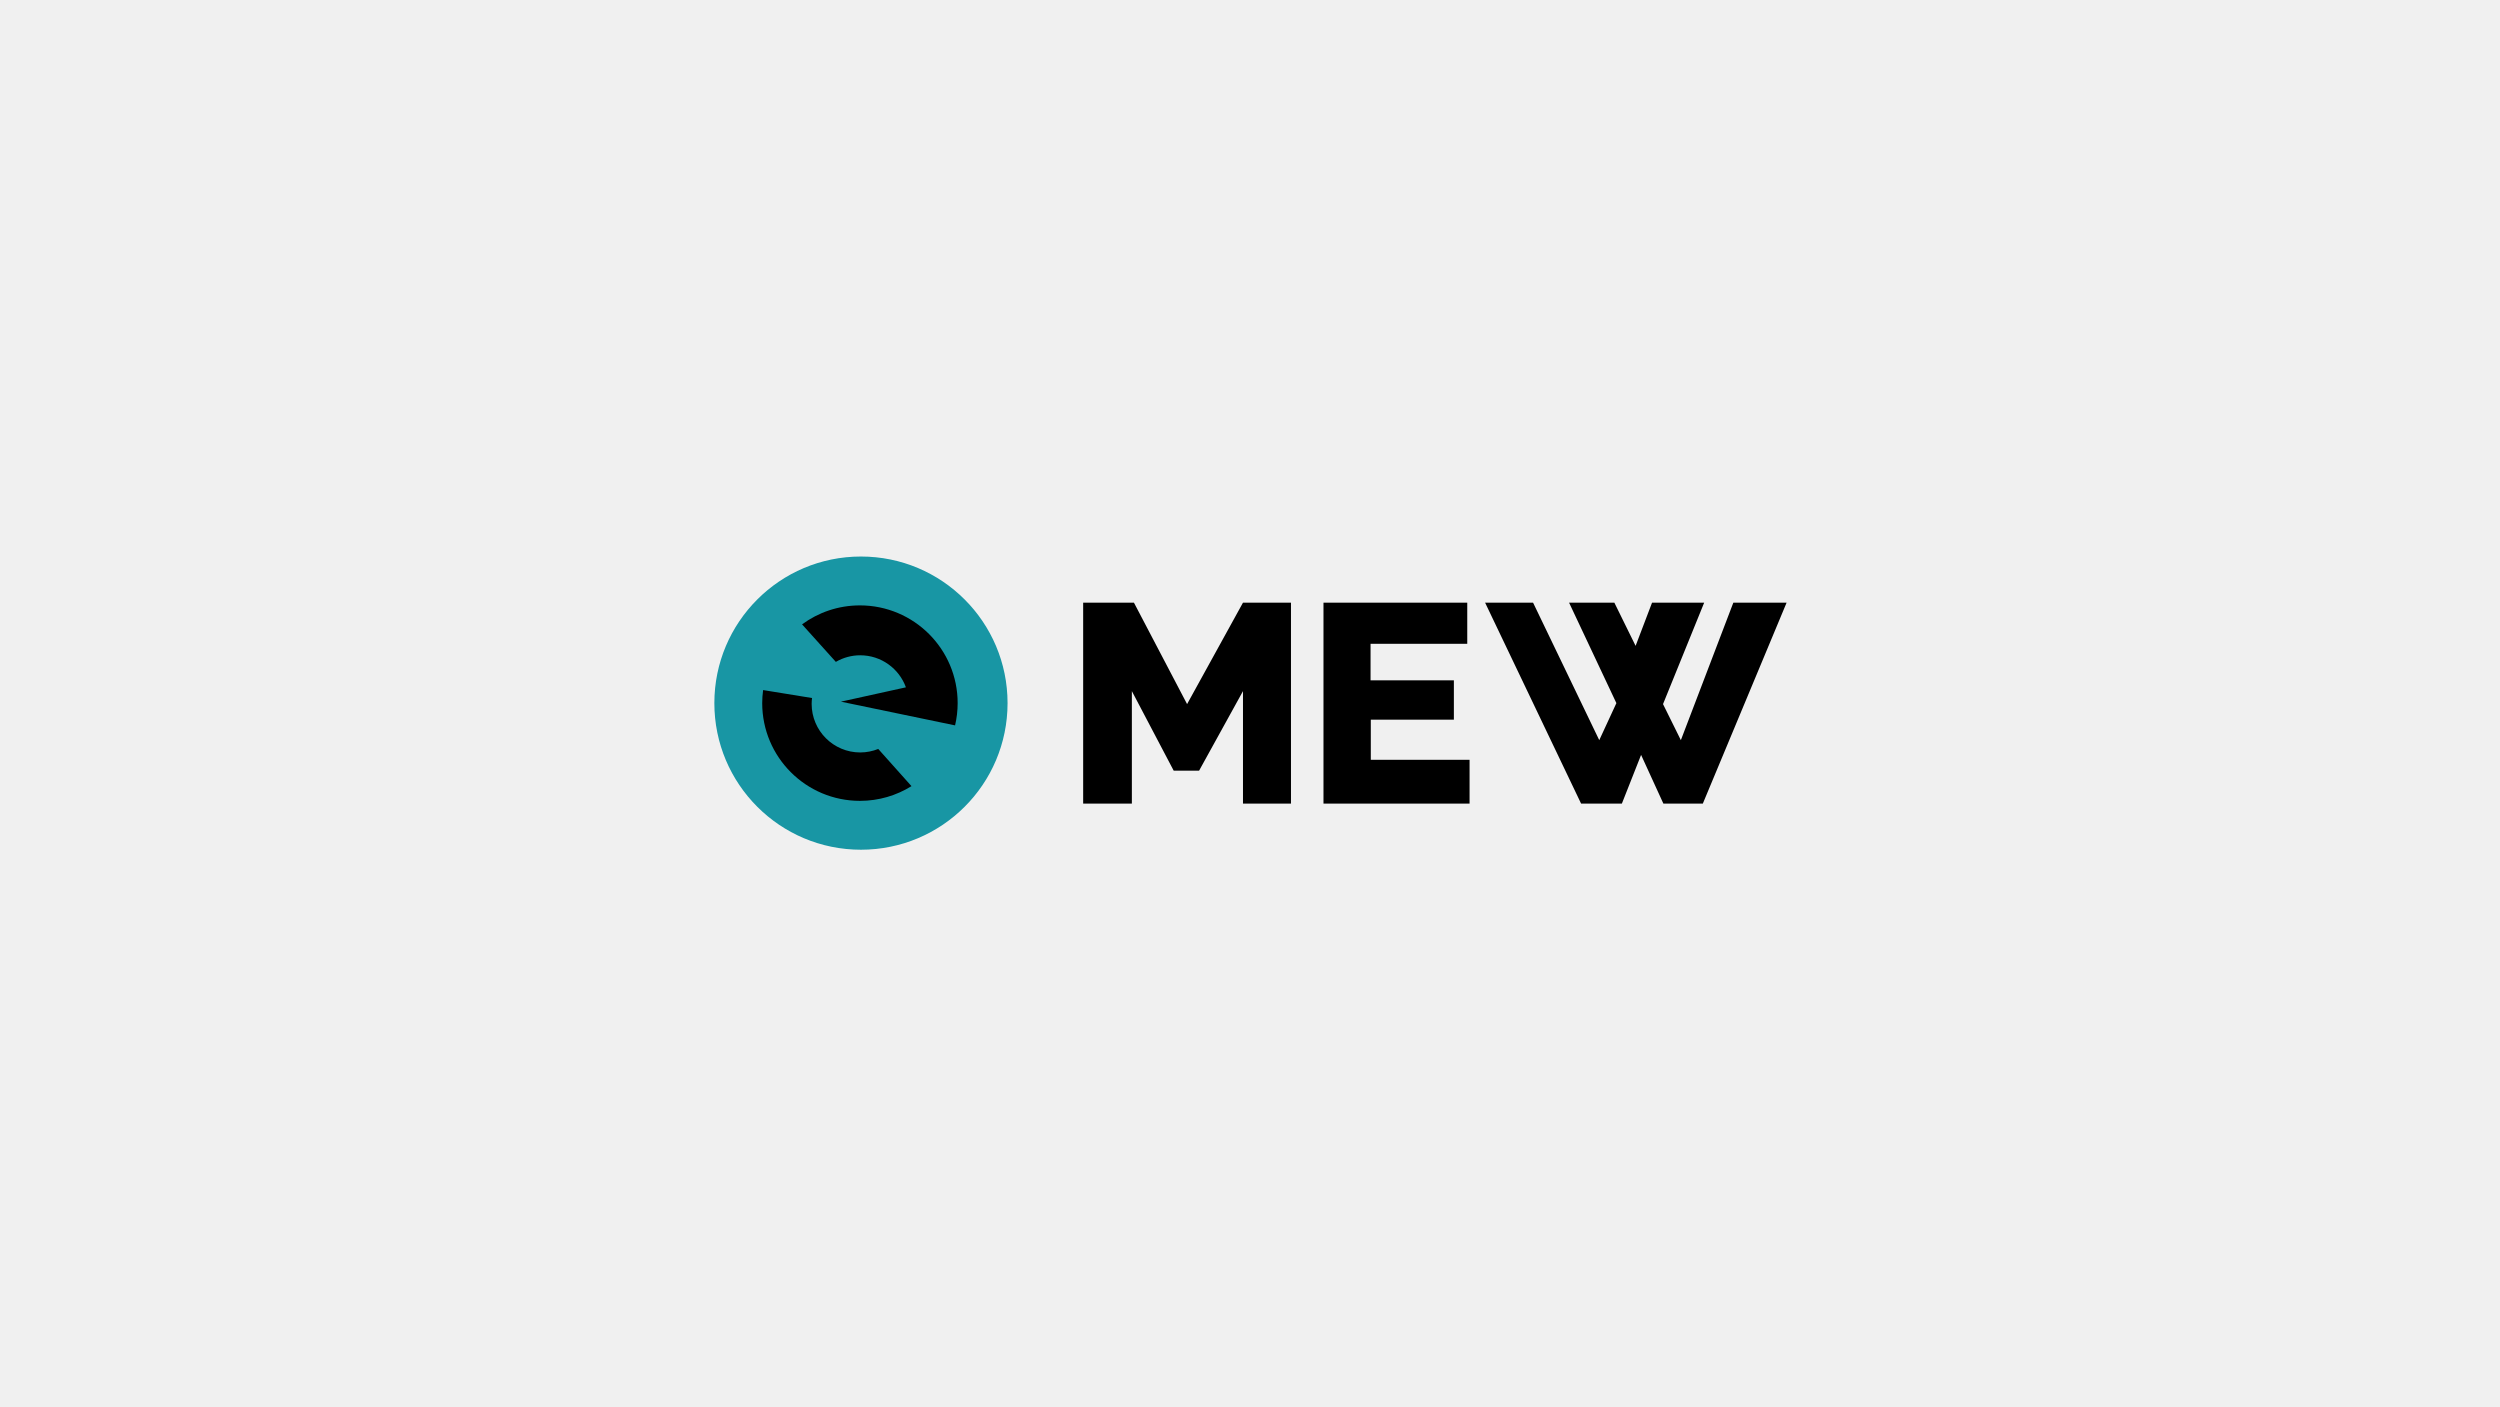
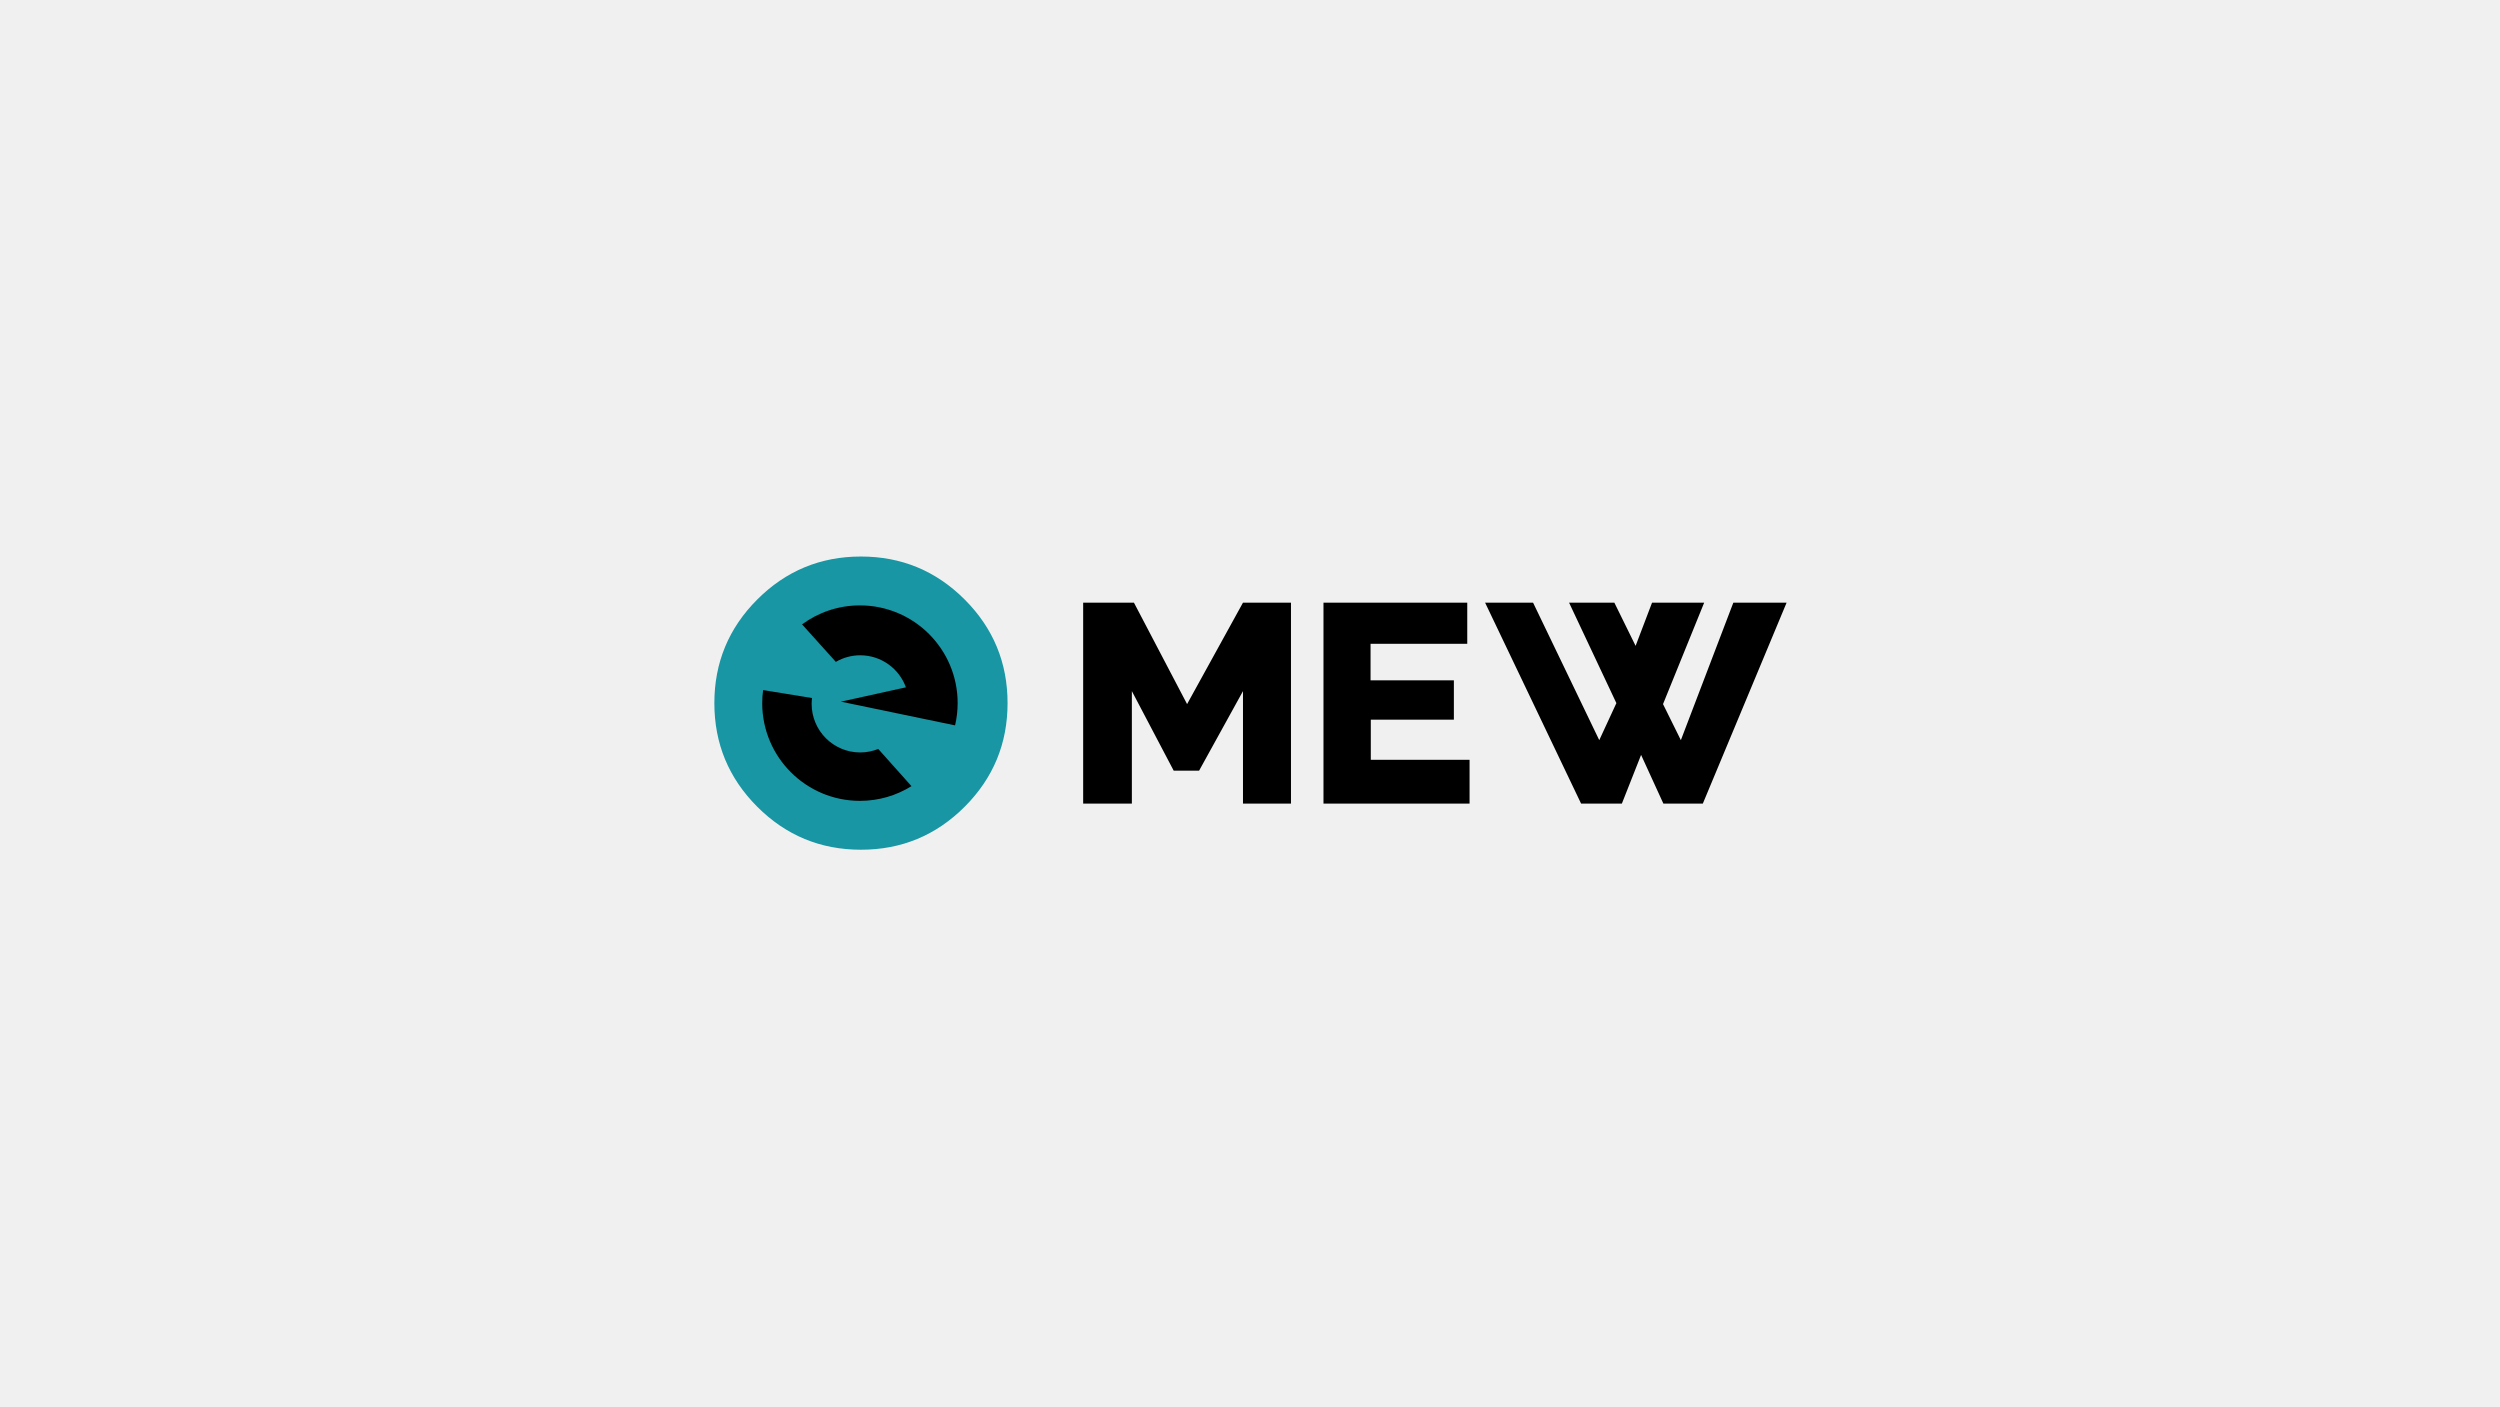
- <svg xmlns="http://www.w3.org/2000/svg" version="1.1" width="1280" height="720" viewBox="0 0 1280 720" xml:space="preserve">
-   <defs>
- </defs>
-   <rect x="0" y="0" width="100%" height="100%" fill="transparent" />
-   <g transform="matrix(1 0 0 1 640 360)" id="f0c585f5-58bb-4b56-8c16-f49c36ca98a1">
-     <rect style="stroke: none; stroke-width: 1; stroke-dasharray: none; stroke-linecap: butt; stroke-dashoffset: 0; stroke-linejoin: miter; stroke-miterlimit: 4; fill: rgb(255,255,255); fill-rule: nonzero; opacity: 1; visibility: hidden;" vector-effect="non-scaling-stroke" x="-640" y="-360" rx="0" ry="0" width="1280" height="720" />
-   </g>
-   <g transform="matrix(Infinity NaN NaN Infinity 0 0)" id="d4022553-20c0-49a2-b2e0-137d37bfaa6e">
- </g>
-   <g transform="matrix(1.39 0 0 1.39 440.81 360)">
-     <circle style="stroke: none; stroke-width: 1; stroke-dasharray: none; stroke-linecap: butt; stroke-dashoffset: 0; stroke-linejoin: miter; stroke-miterlimit: 4; fill: rgb(24,150,164); fill-rule: nonzero; opacity: 1;" vector-effect="non-scaling-stroke" cx="0" cy="0" r="54" />
-   </g>
-   <g transform="matrix(1.39 0 0 1.39 652.49 360)">
-     <path style="stroke: none; stroke-width: 1; stroke-dasharray: none; stroke-linecap: butt; stroke-dashoffset: 0; stroke-linejoin: miter; stroke-miterlimit: 4; fill: rgb(0,0,0); fill-rule: nonzero; opacity: 1;" vector-effect="non-scaling-stroke" transform=" translate(-210, -57)" d="M 64.08 73.88 C 62.02 74.7 59.79 75.17 57.44 75.17 C 47.56 75.17 39.55 67.16 39.55 57.28 C 39.55 56.55 39.61 55.83 39.69 55.12 L 21.67 52.19 C 21.454 53.784 21.343 55.391 21.34 57 C 21.34 76.88 37.46 93 57.34 93 C 64.31 93 70.81 91.01 76.32 87.58 L 64.08 73.88 z M 74.27 51.18 L 50.33 56.46 L 92.38 65.2 C 92.99 62.57 93.33 59.82 93.33 57 C 93.33 37.12 77.21 21 57.33 21 C 49.35 21 41.99 23.6 36.02 27.99 L 48.46 41.81 C 51.184 40.216 54.284 39.377 57.44 39.38 C 65.18 39.38 71.78 44.3 74.27 51.18 M 139.56 19.99 L 139.56 94.01 L 157.5 94.01 L 157.5 52.58 L 172.91 81.88 L 182.26 81.88 L 198.43 52.58 L 198.43 94.01 L 216.11 94.01 L 216.11 19.99 L 198.43 19.99 L 177.84 57.36 L 158.26 19.99 z M 228.08 19.99 L 281.04 19.99 L 281.04 35.15 L 245.42 35.15 L 245.42 48.6 L 276.11 48.6 L 276.11 63.09 L 245.51 63.09 L 245.51 77.87 L 281.89 77.87 L 281.89 94.01 L 228.08 94.01 z M 287.61 19.99 L 305.28 19.99 L 329.66 70.64 L 335.97 57 L 318.54 19.99 L 335.22 19.99 L 343.05 35.91 L 349.11 19.99 L 368.31 19.99 L 353.15 57.36 L 359.72 70.64 L 379.05 19.99 L 398.67 19.99 L 367.81 94.01 L 353.28 94.01 L 345.07 76.07 L 337.99 94.01 L 322.97 94.01 z" stroke-linecap="round" />
+ <svg xmlns="http://www.w3.org/2000/svg" id="body_1" width="1280" height="720">
+   <g transform="matrix(1 0 0 1 0 0)">
+     <path d="M0 0L1280 0L1280 720L0 720z" stroke="none" fill="#FFFFFF" fill-rule="nonzero" fill-opacity="0" />
+     <g transform="matrix(1 0 0 1 640 360)">
+ 	</g>
+     <g transform="matrix(NaN NaN NaN NaN 0 0)">
+ 	</g>
+     <g transform="matrix(1.39 0 0 1.39 440.81 360)">
+       <path d="M54 0C 54 14.912 48.728 27.64 38.184 38.184C 27.64 48.728 14.912 54 0 54C -14.912 54 -27.64 48.728 -38.184 38.184C -48.728 27.64 -54 14.912 -54 0C -54 -14.912 -48.728 -27.64 -38.184 -38.184C -27.64 -48.728 -14.912 -54 0 -54C 14.912 -54 27.64 -48.728 38.184 -38.184C 48.728 -27.64 54 -14.912 54 0C 54 0.628 53.989 1.257 53.967 1.885" stroke="none" fill="#1896A4" fill-rule="nonzero" />
+     </g>
+     <g transform="matrix(1.39 0 0 1.39 652.49 360)">
+       <path transform="matrix(1 0 0 1 -210 -57)" d="M64.08 73.88C 62.02 74.7 59.79 75.17 57.44 75.17C 47.56 75.17 39.55 67.16 39.55 57.28C 39.55 56.55 39.61 55.83 39.69 55.12L39.69 55.12L21.67 52.19C 21.454 53.784 21.343 55.391 21.34 57C 21.34 76.88 37.46 93 57.34 93C 64.31 93 70.81 91.01 76.32 87.58L76.32 87.58L64.08 73.88zM74.27 51.18L50.33 56.46L92.38 65.2C 92.99 62.57 93.33 59.82 93.33 57C 93.33 37.12 77.21 21 57.33 21C 49.35 21 41.99 23.6 36.02 27.99L36.02 27.99L48.46 41.81C 51.184 40.216 54.284 39.377 57.44 39.38C 65.18 39.38 71.78 44.3 74.27 51.18zM139.56 19.99L139.56 94.01L157.5 94.01L157.5 52.58L172.91 81.88L182.26 81.88L198.43 52.58L198.43 94.01L216.11 94.01L216.11 19.99L198.43 19.99L177.84 57.36L158.26 19.99zM228.08 19.99L281.04 19.99L281.04 35.15L245.42 35.15L245.42 48.6L276.11 48.6L276.11 63.09L245.51 63.09L245.51 77.87L281.89 77.87L281.89 94.01L228.08 94.01zM287.61 19.99L305.28 19.99L329.66 70.64L335.97 57L318.54 19.99L335.22 19.99L343.05 35.91L349.11 19.99L368.31 19.99L353.15 57.36L359.72 70.64L379.05 19.99L398.67 19.99L367.81 94.01L353.28 94.01L345.07 76.07L337.99 94.01L322.97 94.01z" stroke="none" fill="#000000" fill-rule="nonzero" />
+     </g>
  </g>
</svg>
